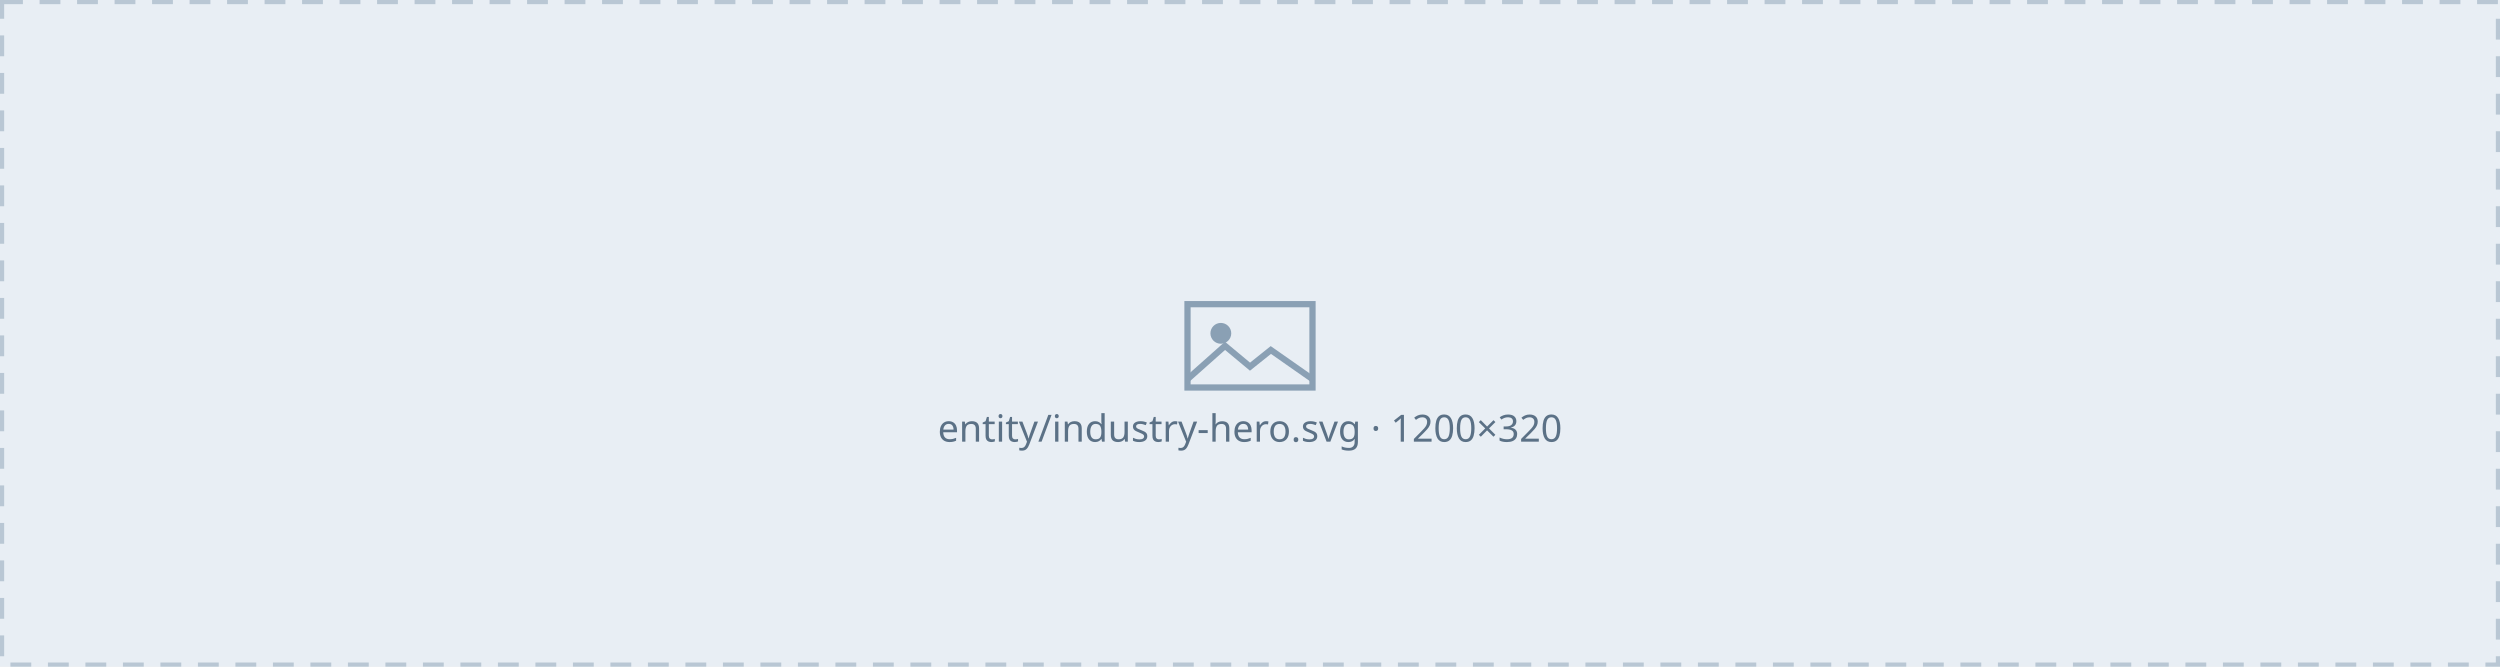
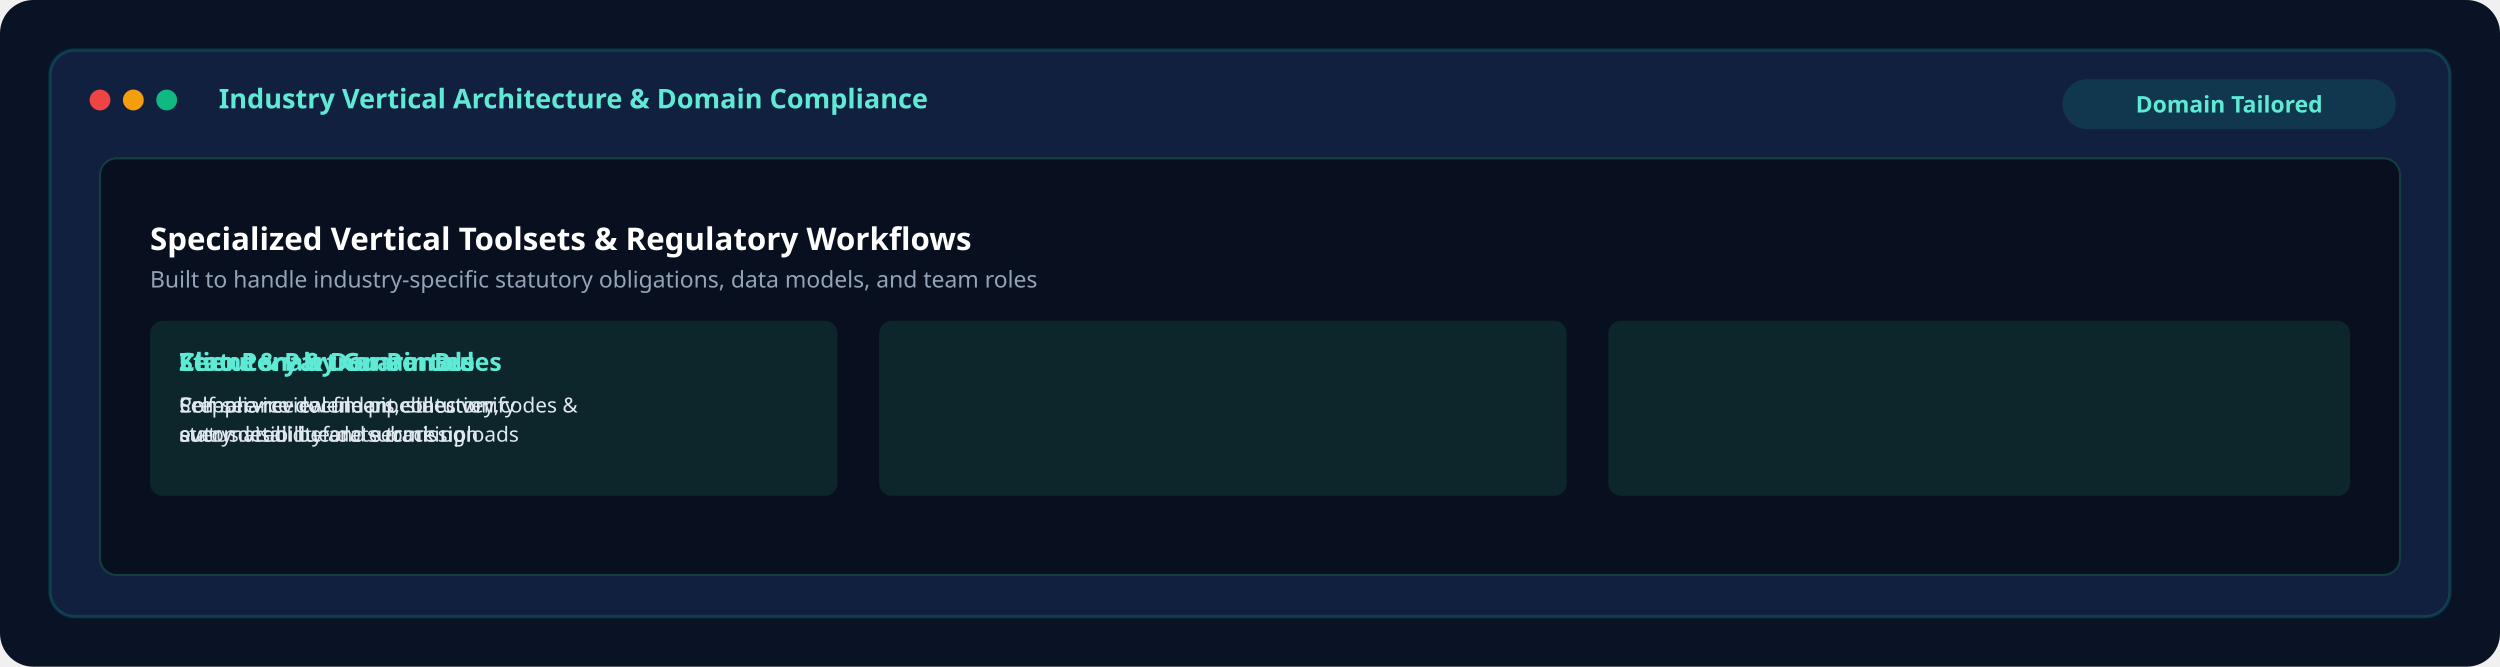
- <svg xmlns="http://www.w3.org/2000/svg" width="1200" height="320" viewBox="0 0 1200 320">
-   <rect width="100%" height="100%" fill="#e8eef4" />
-   <rect x="1" y="1" width="1198" height="318" fill="none" stroke="#b9c7d4" stroke-width="2" stroke-dasharray="10 8" />
-   <path d="M570 146h60v40h-60z" fill="none" stroke="#8aa0b4" stroke-width="3" />
-   <circle cx="586" cy="160" r="5" fill="#8aa0b4" />
-   <path d="M570 182l18-16 12 10 10-8 20 14" fill="none" stroke="#8aa0b4" stroke-width="3" />
-   <text x="50%" y="212" text-anchor="middle" font-family="system-ui,sans-serif" font-size="18" fill="#5b7186">entity/industry-hero.svg · 1200×320</text>
+ <svg xmlns="http://www.w3.org/2000/svg" width="1200" height="320" viewBox="0 0 1200 320" fill="none">
+   <rect width="1200" height="320" rx="16" fill="#0A1326" />
+   <rect x="24" y="24" width="1152" height="272" rx="12" fill="#122040" stroke="#0D9488" stroke-width="1.5" stroke-opacity="0.3" />
+   <circle cx="48" cy="48" r="5" fill="#EF4444" />
+   <circle cx="64" cy="48" r="5" fill="#F59E0B" />
+   <circle cx="80" cy="48" r="5" fill="#10B981" />
+   <text x="105" y="52" fill="#5EEAD4" font-size="13" font-family="system-ui, sans-serif" font-weight="600">Industry Vertical Architecture &amp; Domain Compliance</text>
+   <rect x="990" y="38" width="160" height="24" rx="12" fill="#0D9488" fill-opacity="0.2" />
+   <text x="1070" y="54" fill="#5EEAD4" font-size="11" font-family="system-ui, sans-serif" font-weight="600" text-anchor="middle">Domain Tailored</text>
+   <g transform="translate(48, 76)">
+     <rect width="1104" height="200" rx="8" fill="#080F1E" stroke="#143D3F" stroke-width="1" />
+     <g transform="translate(24, 24)">
+       <text x="0" y="20" fill="#FFFFFF" font-size="15" font-weight="bold" font-family="system-ui">Specialized Vertical Toolsets &amp; Regulatory Workflows</text>
+       <text x="0" y="38" fill="#94A3B8" font-size="11" font-family="system-ui">Built to handle industry-specific statutory obligations, data models, and team roles</text>
+       <g transform="translate(0, 54)">
+         <rect width="330" height="84" rx="6" fill="#0C262C" />
+         <text x="14" y="24" fill="#5EEAD4" font-size="12" font-weight="bold" font-family="system-ui">Statutory &amp; Domain Rules</text>
+         <text x="14" y="44" fill="#E2E8F0" font-size="10" font-family="system-ui">Compliance calendars, statutory codes &amp;</text>
+         <text x="14" y="58" fill="#E2E8F0" font-size="10" font-family="system-ui">automated due-date tracking</text>
+         <rect x="350" width="330" height="84" rx="6" fill="#0C262C" />
+         <text x="14" y="24" fill="#5EEAD4" font-size="12" font-weight="bold" font-family="system-ui">Client &amp; Partner Portals</text>
+         <text x="14" y="44" fill="#E2E8F0" font-size="10" font-family="system-ui">Self-service document collection,</text>
+         <text x="14" y="58" fill="#E2E8F0" font-size="10" font-family="system-ui">status visibility and secure uploads</text>
+         <rect x="700" width="356" height="84" rx="6" fill="#0C262C" />
+         <text x="14" y="24" fill="#5EEAD4" font-size="12" font-weight="bold" font-family="system-ui">Zero Penalty Guarantee</text>
+         <text x="14" y="44" fill="#E2E8F0" font-size="10" font-family="system-ui">Prepare-review-file pipelines verify</text>
+         <text x="14" y="58" fill="#E2E8F0" font-size="10" font-family="system-ui">every detail before submission</text>
+       </g>
+     </g>
+   </g>
</svg>
